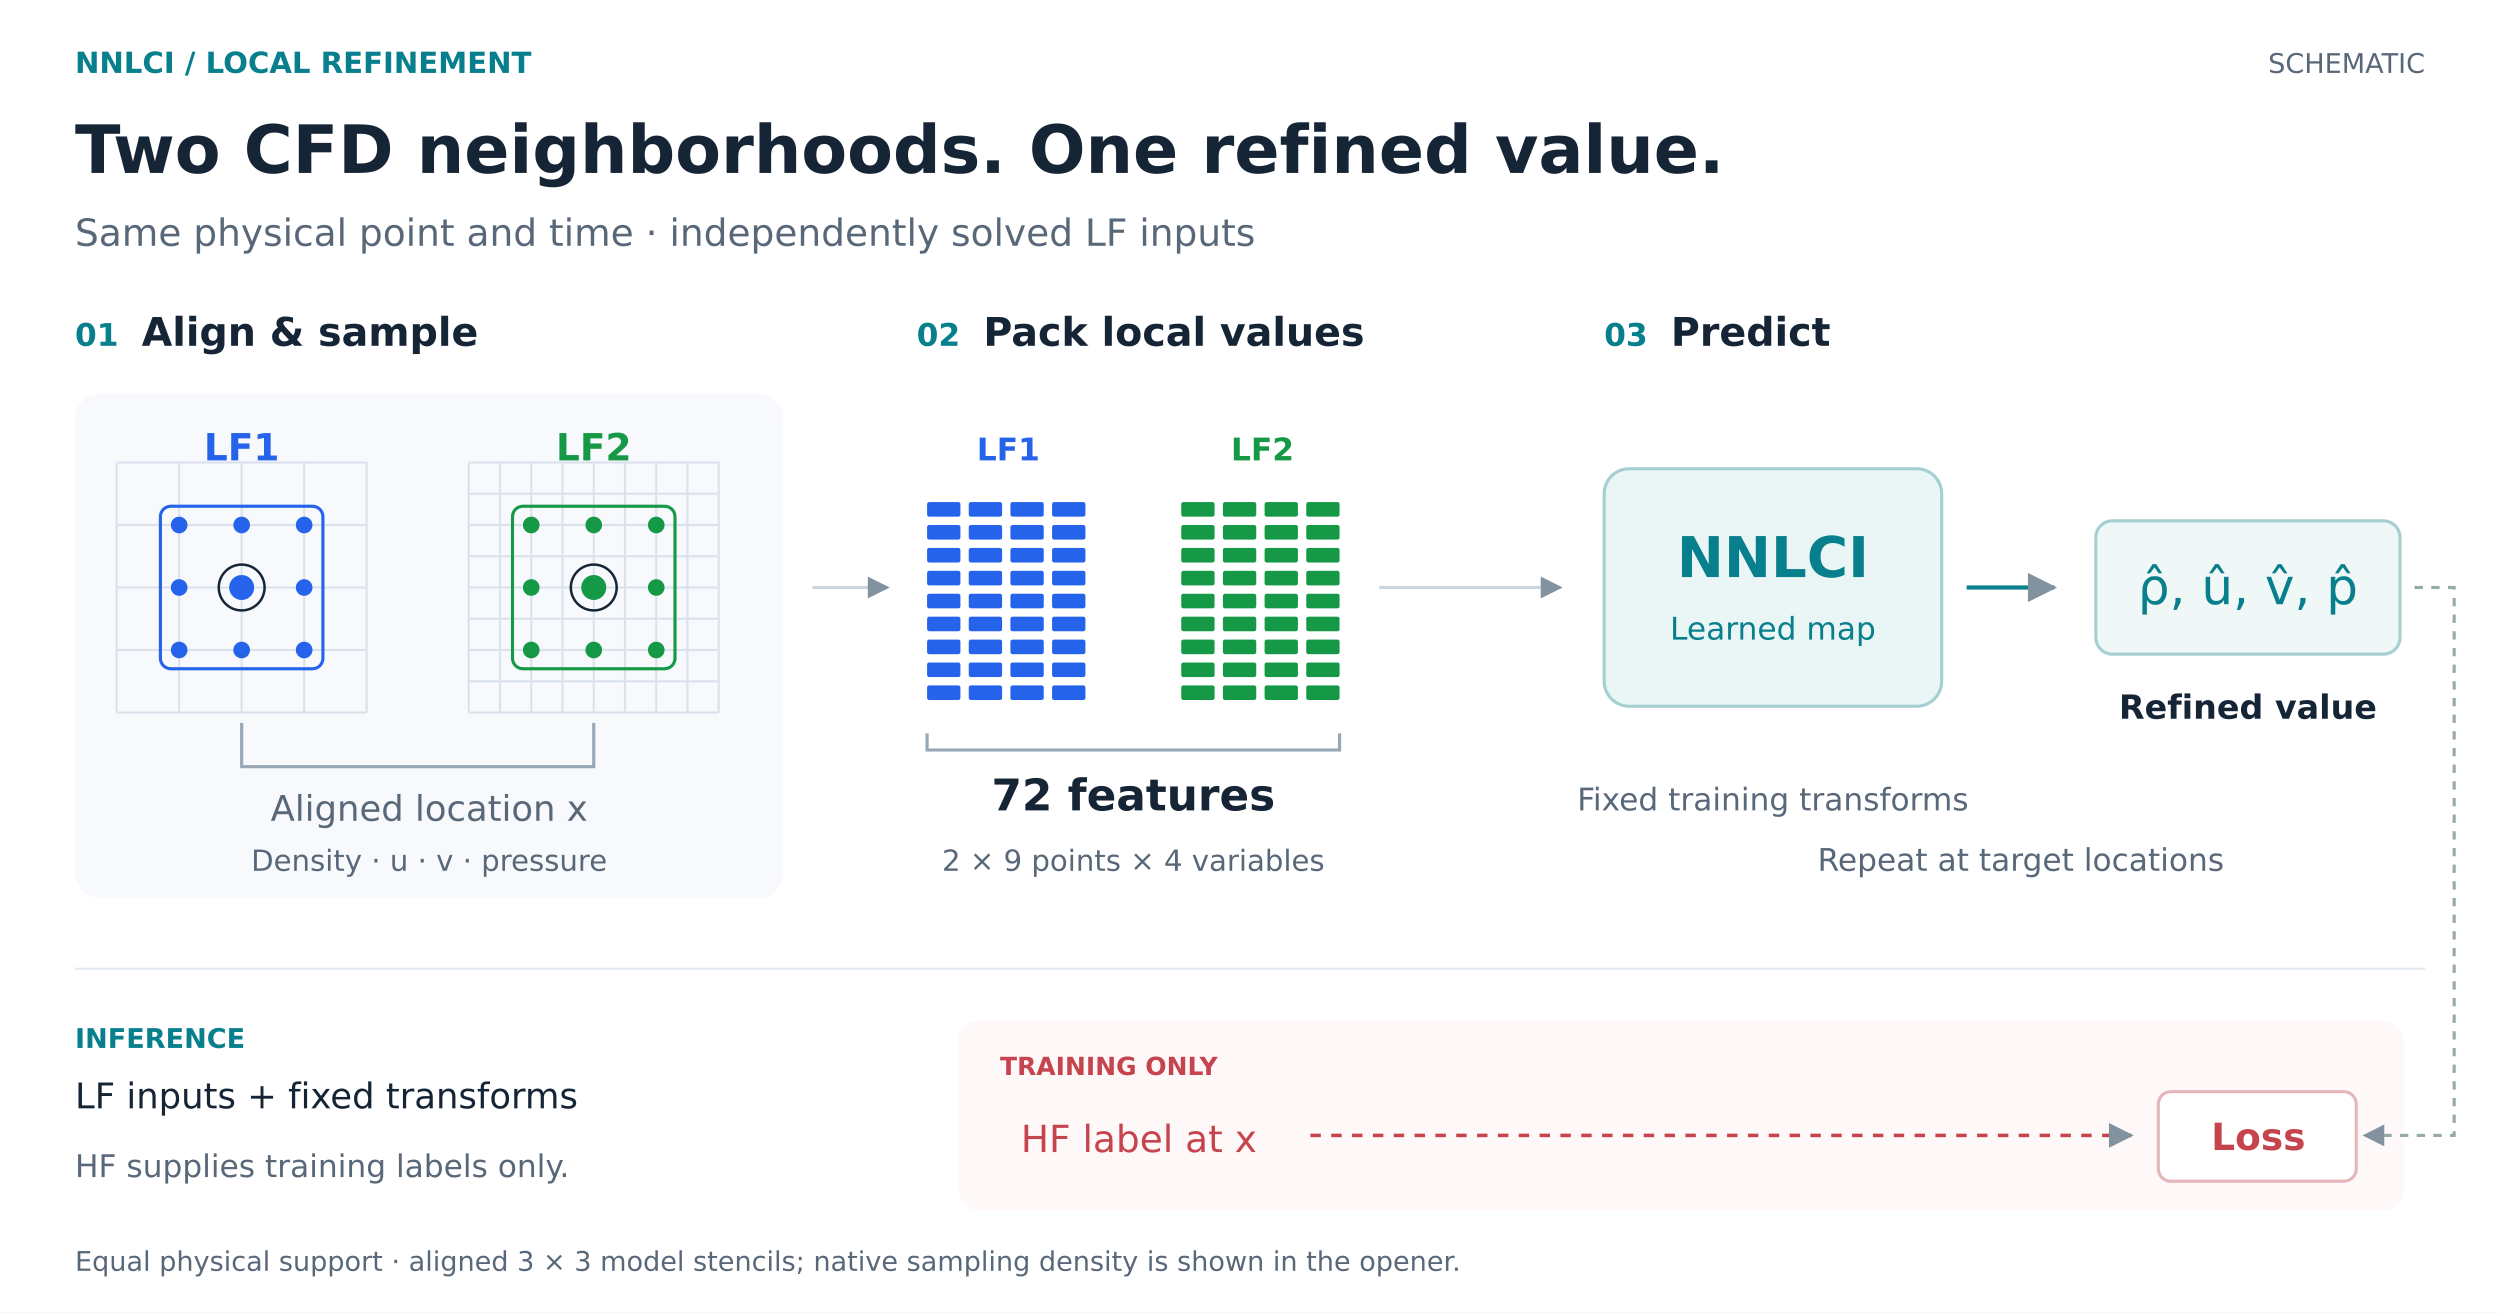
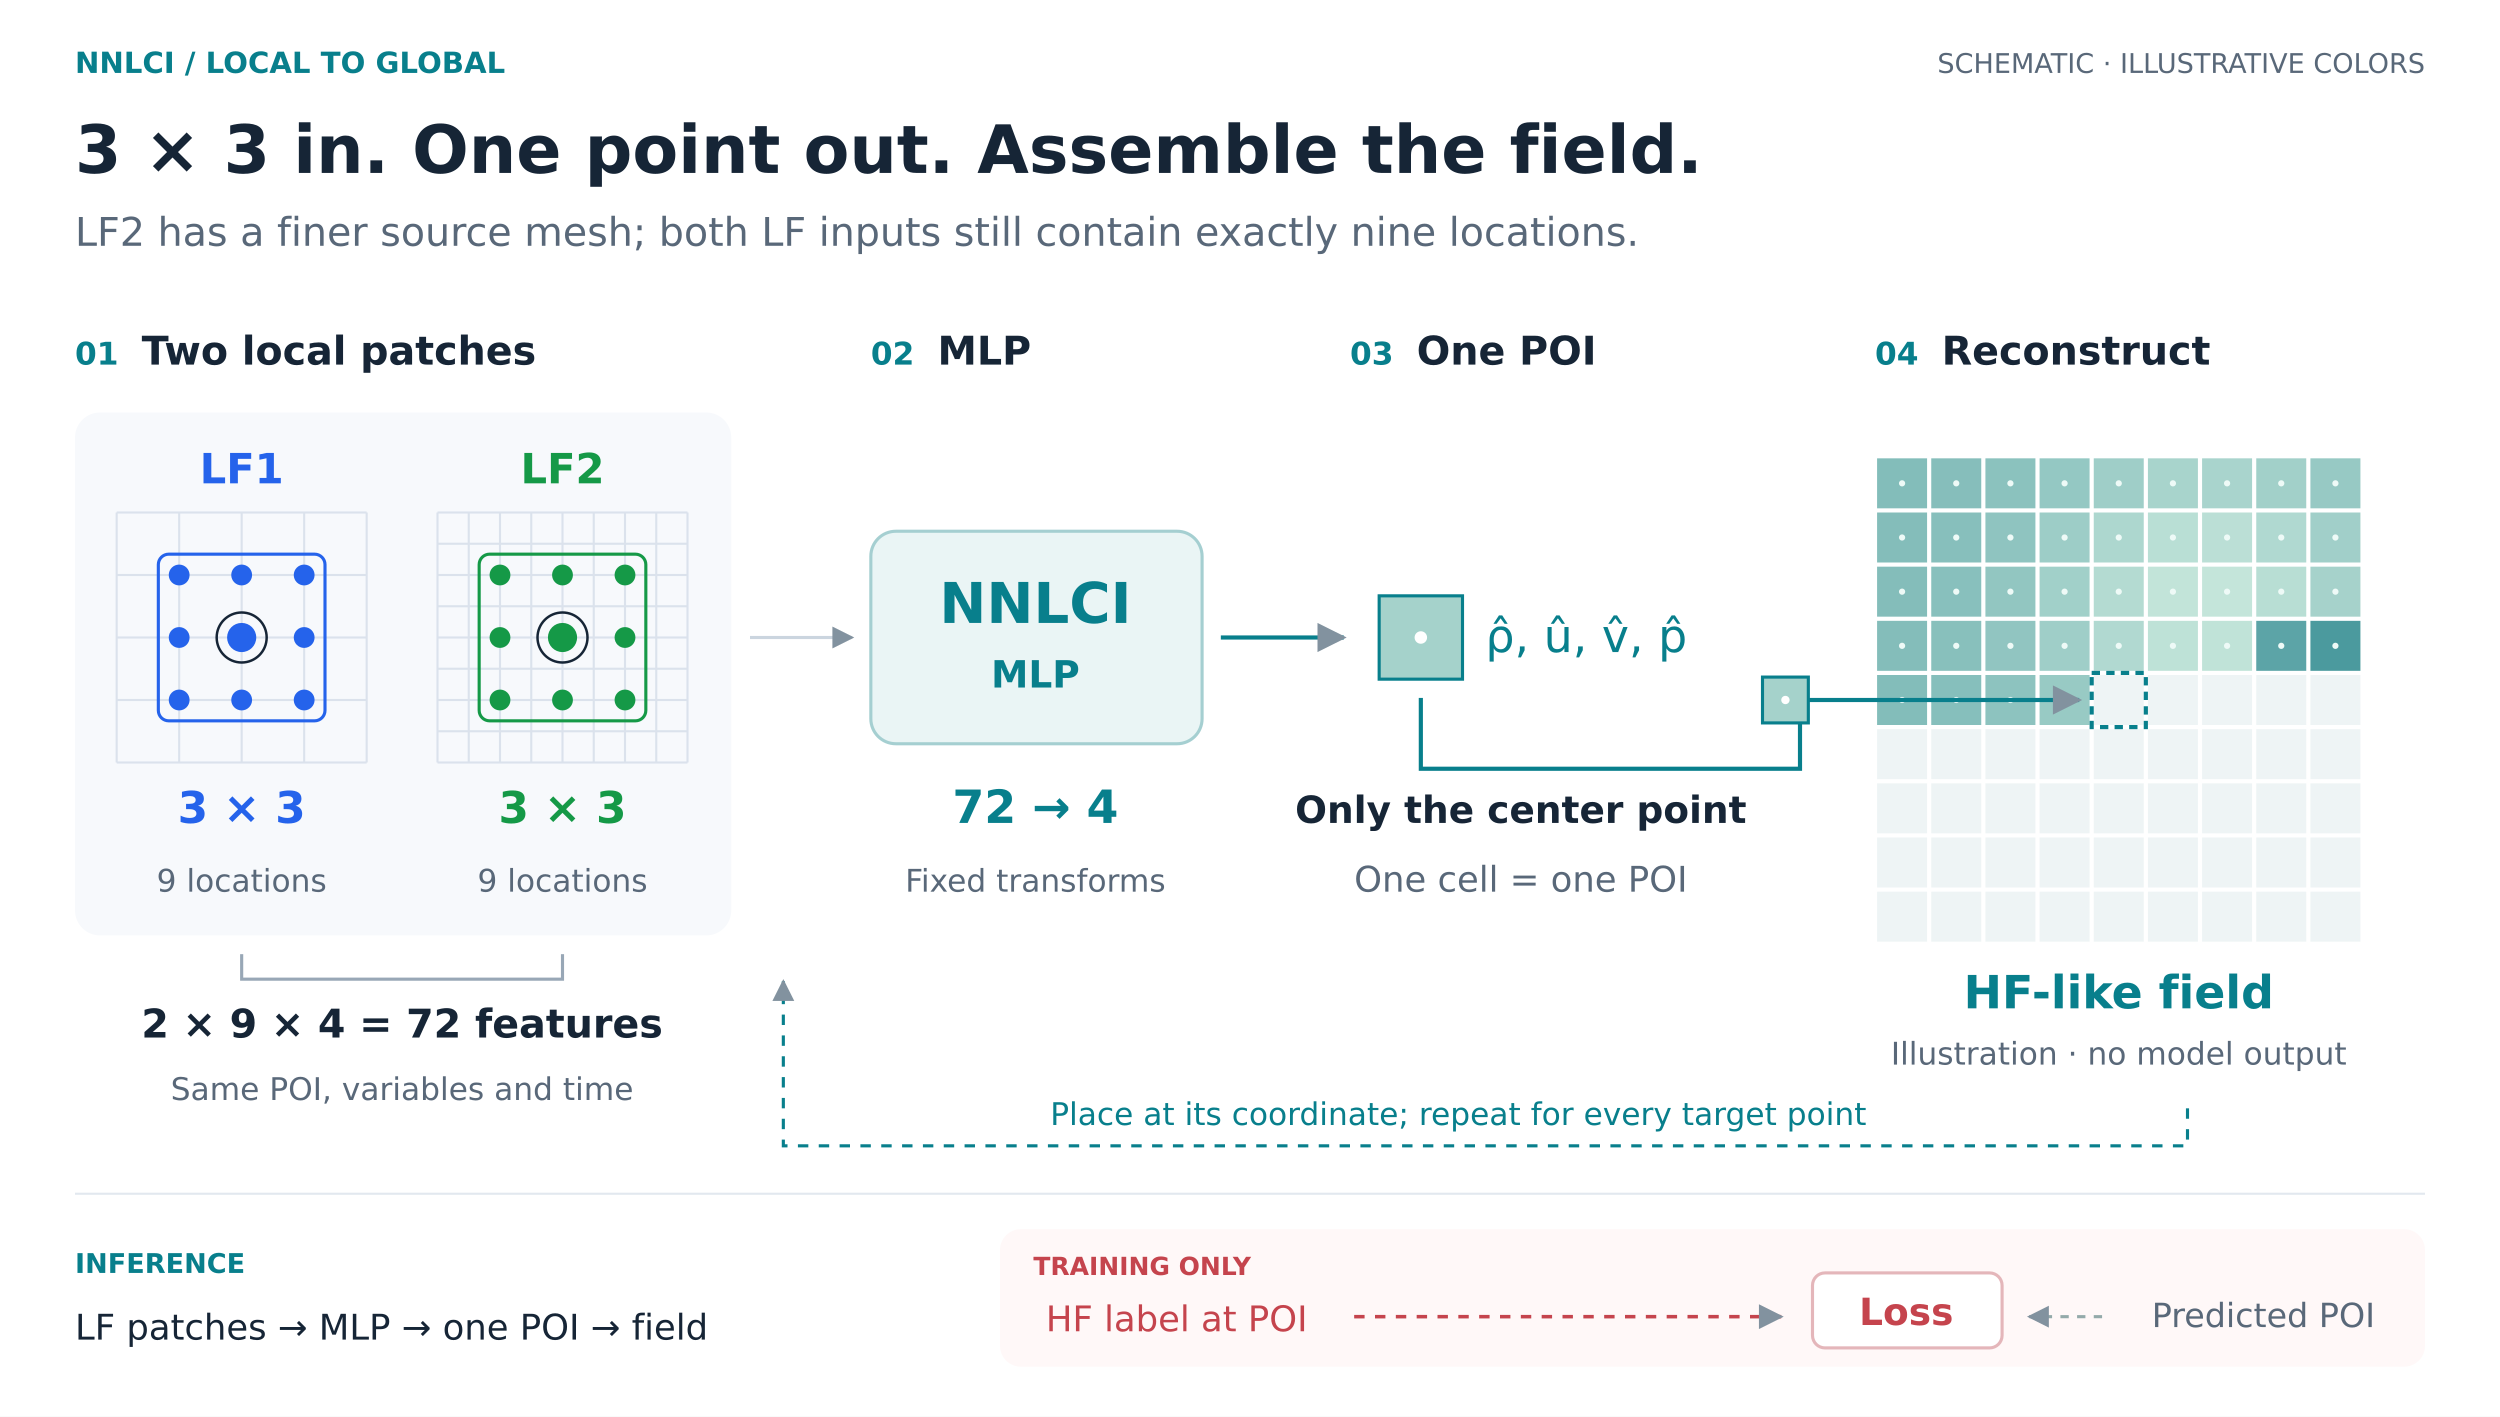
- <svg xmlns="http://www.w3.org/2000/svg" width="1200" height="630" viewBox="0 0 1200 630" role="img" aria-labelledby="title desc">
+ <svg xmlns="http://www.w3.org/2000/svg" width="1200" height="680" viewBox="0 0 1200 680" role="img" aria-labelledby="title desc">
  <defs>
    <marker id="arrow" viewBox="0 0 10 10" refX="9" refY="5" markerWidth="7" markerHeight="7" orient="auto-start-reverse">
      <path d="M0 0 L10 5 L0 10z" fill="#82929f" />
    </marker>
  </defs>
-   <rect width="1200" height="630" fill="white" />
-   <text x="36" y="35" font-family="DejaVu Sans,sans-serif" font-size="14" font-weight="700" fill="#087f8c" text-anchor="start">NNLCI  /  LOCAL REFINEMENT</text>
-   <text x="1164" y="35" font-family="DejaVu Sans,sans-serif" font-size="13" font-weight="500" fill="#596879" text-anchor="end">SCHEMATIC</text>
-   <text x="36" y="83" font-family="DejaVu Sans,sans-serif" font-size="32" font-weight="700" fill="#162536" text-anchor="start">Two CFD neighborhoods. One refined value.</text>
-   <text x="36" y="118" font-family="DejaVu Sans,sans-serif" font-size="18" font-weight="400" fill="#596879" text-anchor="start">Same physical point and time · independently solved LF inputs</text>
-   <text x="36" y="166" font-family="DejaVu Sans,sans-serif" font-size="15" font-weight="700" fill="#087f8c" text-anchor="start">01</text>
-   <text x="68" y="166" font-family="DejaVu Sans,sans-serif" font-size="19" font-weight="700" fill="#162536" text-anchor="start">Align &amp; sample</text>
-   <text x="440" y="166" font-family="DejaVu Sans,sans-serif" font-size="15" font-weight="700" fill="#087f8c" text-anchor="start">02</text>
-   <text x="472" y="166" font-family="DejaVu Sans,sans-serif" font-size="19" font-weight="700" fill="#162536" text-anchor="start">Pack local values</text>
-   <text x="770" y="166" font-family="DejaVu Sans,sans-serif" font-size="15" font-weight="700" fill="#087f8c" text-anchor="start">03</text>
-   <text x="802" y="166" font-family="DejaVu Sans,sans-serif" font-size="19" font-weight="700" fill="#162536" text-anchor="start">Predict</text>
-   <rect x="36" y="189" width="340" height="242" rx="12" fill="#f7f9fc" stroke="none" stroke-width="1.5" stroke-dasharray="" />
-   <text x="116" y="221" font-family="DejaVu Sans,sans-serif" font-size="18" font-weight="700" fill="#2563eb" text-anchor="middle">LF1</text>
-   <path d="M 56 222 H 176" fill="none" stroke="#dbe2ec" stroke-width="1" stroke-dasharray="" />
-   <path d="M 56 222 V 342" fill="none" stroke="#dbe2ec" stroke-width="1" stroke-dasharray="" />
-   <path d="M 56 252 H 176" fill="none" stroke="#dbe2ec" stroke-width="1" stroke-dasharray="" />
-   <path d="M 86 222 V 342" fill="none" stroke="#dbe2ec" stroke-width="1" stroke-dasharray="" />
-   <path d="M 56 282 H 176" fill="none" stroke="#dbe2ec" stroke-width="1" stroke-dasharray="" />
-   <path d="M 116 222 V 342" fill="none" stroke="#dbe2ec" stroke-width="1" stroke-dasharray="" />
-   <path d="M 56 312 H 176" fill="none" stroke="#dbe2ec" stroke-width="1" stroke-dasharray="" />
-   <path d="M 146 222 V 342" fill="none" stroke="#dbe2ec" stroke-width="1" stroke-dasharray="" />
-   <path d="M 56 342 H 176" fill="none" stroke="#dbe2ec" stroke-width="1" stroke-dasharray="" />
-   <path d="M 176 222 V 342" fill="none" stroke="#dbe2ec" stroke-width="1" stroke-dasharray="" />
-   <rect x="77" y="243" width="78" height="78" rx="5" fill="none" stroke="#2563eb" stroke-width="1.5" stroke-dasharray="" />
-   <circle cx="86" cy="252" r="4" fill="#2563eb" />
-   <circle cx="86" cy="282" r="4" fill="#2563eb" />
-   <circle cx="86" cy="312" r="4" fill="#2563eb" />
-   <circle cx="116" cy="252" r="4" fill="#2563eb" />
-   <circle cx="116" cy="282" r="6" fill="#2563eb" />
-   <circle cx="116" cy="312" r="4" fill="#2563eb" />
-   <circle cx="146" cy="252" r="4" fill="#2563eb" />
-   <circle cx="146" cy="282" r="4" fill="#2563eb" />
-   <circle cx="146" cy="312" r="4" fill="#2563eb" />
-   <circle cx="116" cy="282" r="11" fill="none" stroke="#162536" stroke-width="1.2" />
-   <text x="285" y="221" font-family="DejaVu Sans,sans-serif" font-size="18" font-weight="700" fill="#159947" text-anchor="middle">LF2</text>
-   <path d="M 225 222.0 H 345" fill="none" stroke="#dbe2ec" stroke-width="1" stroke-dasharray="" />
-   <path d="M 225.0 222 V 342" fill="none" stroke="#dbe2ec" stroke-width="1" stroke-dasharray="" />
-   <path d="M 225 237.0 H 345" fill="none" stroke="#dbe2ec" stroke-width="1" stroke-dasharray="" />
-   <path d="M 240.0 222 V 342" fill="none" stroke="#dbe2ec" stroke-width="1" stroke-dasharray="" />
-   <path d="M 225 252.0 H 345" fill="none" stroke="#dbe2ec" stroke-width="1" stroke-dasharray="" />
-   <path d="M 255.0 222 V 342" fill="none" stroke="#dbe2ec" stroke-width="1" stroke-dasharray="" />
-   <path d="M 225 267.0 H 345" fill="none" stroke="#dbe2ec" stroke-width="1" stroke-dasharray="" />
-   <path d="M 270.0 222 V 342" fill="none" stroke="#dbe2ec" stroke-width="1" stroke-dasharray="" />
-   <path d="M 225 282.0 H 345" fill="none" stroke="#dbe2ec" stroke-width="1" stroke-dasharray="" />
-   <path d="M 285.0 222 V 342" fill="none" stroke="#dbe2ec" stroke-width="1" stroke-dasharray="" />
-   <path d="M 225 297.0 H 345" fill="none" stroke="#dbe2ec" stroke-width="1" stroke-dasharray="" />
-   <path d="M 300.0 222 V 342" fill="none" stroke="#dbe2ec" stroke-width="1" stroke-dasharray="" />
-   <path d="M 225 312.0 H 345" fill="none" stroke="#dbe2ec" stroke-width="1" stroke-dasharray="" />
-   <path d="M 315.0 222 V 342" fill="none" stroke="#dbe2ec" stroke-width="1" stroke-dasharray="" />
-   <path d="M 225 327.0 H 345" fill="none" stroke="#dbe2ec" stroke-width="1" stroke-dasharray="" />
-   <path d="M 330.0 222 V 342" fill="none" stroke="#dbe2ec" stroke-width="1" stroke-dasharray="" />
-   <path d="M 225 342.0 H 345" fill="none" stroke="#dbe2ec" stroke-width="1" stroke-dasharray="" />
-   <path d="M 345.0 222 V 342" fill="none" stroke="#dbe2ec" stroke-width="1" stroke-dasharray="" />
-   <rect x="246" y="243" width="78" height="78" rx="5" fill="none" stroke="#159947" stroke-width="1.5" stroke-dasharray="" />
-   <circle cx="255" cy="252" r="4" fill="#159947" />
-   <circle cx="255" cy="282" r="4" fill="#159947" />
-   <circle cx="255" cy="312" r="4" fill="#159947" />
-   <circle cx="285" cy="252" r="4" fill="#159947" />
-   <circle cx="285" cy="282" r="6" fill="#159947" />
-   <circle cx="285" cy="312" r="4" fill="#159947" />
-   <circle cx="315" cy="252" r="4" fill="#159947" />
-   <circle cx="315" cy="282" r="4" fill="#159947" />
-   <circle cx="315" cy="312" r="4" fill="#159947" />
-   <circle cx="285" cy="282" r="11" fill="none" stroke="#162536" stroke-width="1.2" />
-   <path d="M 116 347 V 368 H 285 V 347" fill="none" stroke="#98a7b6" stroke-width="1.5" stroke-dasharray="" />
-   <text x="206" y="394" font-family="DejaVu Sans,sans-serif" font-size="17" font-weight="400" fill="#596879" text-anchor="middle">Aligned location x</text>
-   <text x="206" y="418" font-family="DejaVu Sans,sans-serif" font-size="14" font-weight="400" fill="#596879" text-anchor="middle">Density · u · v · pressure</text>
-   <path d="M 390 282 H 426" fill="none" stroke="#cbd5df" stroke-width="1.5" stroke-dasharray="" marker-end="url(#arrow)" />
-   <text x="484" y="221" font-family="DejaVu Sans,sans-serif" font-size="15" font-weight="700" fill="#2563eb" text-anchor="middle">LF1</text>
-   <rect x="445" y="241" width="16" height="7" rx="1" fill="#2563eb" stroke="none" stroke-width="1.5" stroke-dasharray="" />
-   <rect x="465" y="241" width="16" height="7" rx="1" fill="#2563eb" stroke="none" stroke-width="1.5" stroke-dasharray="" />
-   <rect x="485" y="241" width="16" height="7" rx="1" fill="#2563eb" stroke="none" stroke-width="1.5" stroke-dasharray="" />
-   <rect x="505" y="241" width="16" height="7" rx="1" fill="#2563eb" stroke="none" stroke-width="1.5" stroke-dasharray="" />
-   <rect x="445" y="252" width="16" height="7" rx="1" fill="#2563eb" stroke="none" stroke-width="1.5" stroke-dasharray="" />
-   <rect x="465" y="252" width="16" height="7" rx="1" fill="#2563eb" stroke="none" stroke-width="1.5" stroke-dasharray="" />
-   <rect x="485" y="252" width="16" height="7" rx="1" fill="#2563eb" stroke="none" stroke-width="1.5" stroke-dasharray="" />
-   <rect x="505" y="252" width="16" height="7" rx="1" fill="#2563eb" stroke="none" stroke-width="1.5" stroke-dasharray="" />
-   <rect x="445" y="263" width="16" height="7" rx="1" fill="#2563eb" stroke="none" stroke-width="1.5" stroke-dasharray="" />
-   <rect x="465" y="263" width="16" height="7" rx="1" fill="#2563eb" stroke="none" stroke-width="1.5" stroke-dasharray="" />
-   <rect x="485" y="263" width="16" height="7" rx="1" fill="#2563eb" stroke="none" stroke-width="1.5" stroke-dasharray="" />
-   <rect x="505" y="263" width="16" height="7" rx="1" fill="#2563eb" stroke="none" stroke-width="1.5" stroke-dasharray="" />
-   <rect x="445" y="274" width="16" height="7" rx="1" fill="#2563eb" stroke="none" stroke-width="1.5" stroke-dasharray="" />
-   <rect x="465" y="274" width="16" height="7" rx="1" fill="#2563eb" stroke="none" stroke-width="1.5" stroke-dasharray="" />
-   <rect x="485" y="274" width="16" height="7" rx="1" fill="#2563eb" stroke="none" stroke-width="1.5" stroke-dasharray="" />
-   <rect x="505" y="274" width="16" height="7" rx="1" fill="#2563eb" stroke="none" stroke-width="1.5" stroke-dasharray="" />
-   <rect x="445" y="285" width="16" height="7" rx="1" fill="#2563eb" stroke="none" stroke-width="1.5" stroke-dasharray="" />
-   <rect x="465" y="285" width="16" height="7" rx="1" fill="#2563eb" stroke="none" stroke-width="1.5" stroke-dasharray="" />
-   <rect x="485" y="285" width="16" height="7" rx="1" fill="#2563eb" stroke="none" stroke-width="1.5" stroke-dasharray="" />
-   <rect x="505" y="285" width="16" height="7" rx="1" fill="#2563eb" stroke="none" stroke-width="1.5" stroke-dasharray="" />
-   <rect x="445" y="296" width="16" height="7" rx="1" fill="#2563eb" stroke="none" stroke-width="1.5" stroke-dasharray="" />
-   <rect x="465" y="296" width="16" height="7" rx="1" fill="#2563eb" stroke="none" stroke-width="1.5" stroke-dasharray="" />
-   <rect x="485" y="296" width="16" height="7" rx="1" fill="#2563eb" stroke="none" stroke-width="1.5" stroke-dasharray="" />
-   <rect x="505" y="296" width="16" height="7" rx="1" fill="#2563eb" stroke="none" stroke-width="1.5" stroke-dasharray="" />
-   <rect x="445" y="307" width="16" height="7" rx="1" fill="#2563eb" stroke="none" stroke-width="1.5" stroke-dasharray="" />
-   <rect x="465" y="307" width="16" height="7" rx="1" fill="#2563eb" stroke="none" stroke-width="1.5" stroke-dasharray="" />
-   <rect x="485" y="307" width="16" height="7" rx="1" fill="#2563eb" stroke="none" stroke-width="1.5" stroke-dasharray="" />
-   <rect x="505" y="307" width="16" height="7" rx="1" fill="#2563eb" stroke="none" stroke-width="1.5" stroke-dasharray="" />
-   <rect x="445" y="318" width="16" height="7" rx="1" fill="#2563eb" stroke="none" stroke-width="1.5" stroke-dasharray="" />
-   <rect x="465" y="318" width="16" height="7" rx="1" fill="#2563eb" stroke="none" stroke-width="1.5" stroke-dasharray="" />
-   <rect x="485" y="318" width="16" height="7" rx="1" fill="#2563eb" stroke="none" stroke-width="1.5" stroke-dasharray="" />
-   <rect x="505" y="318" width="16" height="7" rx="1" fill="#2563eb" stroke="none" stroke-width="1.5" stroke-dasharray="" />
-   <rect x="445" y="329" width="16" height="7" rx="1" fill="#2563eb" stroke="none" stroke-width="1.5" stroke-dasharray="" />
-   <rect x="465" y="329" width="16" height="7" rx="1" fill="#2563eb" stroke="none" stroke-width="1.5" stroke-dasharray="" />
-   <rect x="485" y="329" width="16" height="7" rx="1" fill="#2563eb" stroke="none" stroke-width="1.5" stroke-dasharray="" />
-   <rect x="505" y="329" width="16" height="7" rx="1" fill="#2563eb" stroke="none" stroke-width="1.5" stroke-dasharray="" />
-   <text x="606" y="221" font-family="DejaVu Sans,sans-serif" font-size="15" font-weight="700" fill="#159947" text-anchor="middle">LF2</text>
-   <rect x="567" y="241" width="16" height="7" rx="1" fill="#159947" stroke="none" stroke-width="1.5" stroke-dasharray="" />
-   <rect x="587" y="241" width="16" height="7" rx="1" fill="#159947" stroke="none" stroke-width="1.5" stroke-dasharray="" />
-   <rect x="607" y="241" width="16" height="7" rx="1" fill="#159947" stroke="none" stroke-width="1.5" stroke-dasharray="" />
-   <rect x="627" y="241" width="16" height="7" rx="1" fill="#159947" stroke="none" stroke-width="1.5" stroke-dasharray="" />
-   <rect x="567" y="252" width="16" height="7" rx="1" fill="#159947" stroke="none" stroke-width="1.5" stroke-dasharray="" />
-   <rect x="587" y="252" width="16" height="7" rx="1" fill="#159947" stroke="none" stroke-width="1.5" stroke-dasharray="" />
-   <rect x="607" y="252" width="16" height="7" rx="1" fill="#159947" stroke="none" stroke-width="1.5" stroke-dasharray="" />
-   <rect x="627" y="252" width="16" height="7" rx="1" fill="#159947" stroke="none" stroke-width="1.5" stroke-dasharray="" />
-   <rect x="567" y="263" width="16" height="7" rx="1" fill="#159947" stroke="none" stroke-width="1.5" stroke-dasharray="" />
-   <rect x="587" y="263" width="16" height="7" rx="1" fill="#159947" stroke="none" stroke-width="1.5" stroke-dasharray="" />
-   <rect x="607" y="263" width="16" height="7" rx="1" fill="#159947" stroke="none" stroke-width="1.5" stroke-dasharray="" />
-   <rect x="627" y="263" width="16" height="7" rx="1" fill="#159947" stroke="none" stroke-width="1.5" stroke-dasharray="" />
-   <rect x="567" y="274" width="16" height="7" rx="1" fill="#159947" stroke="none" stroke-width="1.5" stroke-dasharray="" />
-   <rect x="587" y="274" width="16" height="7" rx="1" fill="#159947" stroke="none" stroke-width="1.5" stroke-dasharray="" />
-   <rect x="607" y="274" width="16" height="7" rx="1" fill="#159947" stroke="none" stroke-width="1.5" stroke-dasharray="" />
-   <rect x="627" y="274" width="16" height="7" rx="1" fill="#159947" stroke="none" stroke-width="1.5" stroke-dasharray="" />
-   <rect x="567" y="285" width="16" height="7" rx="1" fill="#159947" stroke="none" stroke-width="1.5" stroke-dasharray="" />
-   <rect x="587" y="285" width="16" height="7" rx="1" fill="#159947" stroke="none" stroke-width="1.5" stroke-dasharray="" />
-   <rect x="607" y="285" width="16" height="7" rx="1" fill="#159947" stroke="none" stroke-width="1.5" stroke-dasharray="" />
-   <rect x="627" y="285" width="16" height="7" rx="1" fill="#159947" stroke="none" stroke-width="1.5" stroke-dasharray="" />
-   <rect x="567" y="296" width="16" height="7" rx="1" fill="#159947" stroke="none" stroke-width="1.5" stroke-dasharray="" />
-   <rect x="587" y="296" width="16" height="7" rx="1" fill="#159947" stroke="none" stroke-width="1.5" stroke-dasharray="" />
-   <rect x="607" y="296" width="16" height="7" rx="1" fill="#159947" stroke="none" stroke-width="1.5" stroke-dasharray="" />
-   <rect x="627" y="296" width="16" height="7" rx="1" fill="#159947" stroke="none" stroke-width="1.5" stroke-dasharray="" />
-   <rect x="567" y="307" width="16" height="7" rx="1" fill="#159947" stroke="none" stroke-width="1.5" stroke-dasharray="" />
-   <rect x="587" y="307" width="16" height="7" rx="1" fill="#159947" stroke="none" stroke-width="1.5" stroke-dasharray="" />
-   <rect x="607" y="307" width="16" height="7" rx="1" fill="#159947" stroke="none" stroke-width="1.5" stroke-dasharray="" />
-   <rect x="627" y="307" width="16" height="7" rx="1" fill="#159947" stroke="none" stroke-width="1.5" stroke-dasharray="" />
-   <rect x="567" y="318" width="16" height="7" rx="1" fill="#159947" stroke="none" stroke-width="1.5" stroke-dasharray="" />
-   <rect x="587" y="318" width="16" height="7" rx="1" fill="#159947" stroke="none" stroke-width="1.5" stroke-dasharray="" />
-   <rect x="607" y="318" width="16" height="7" rx="1" fill="#159947" stroke="none" stroke-width="1.5" stroke-dasharray="" />
-   <rect x="627" y="318" width="16" height="7" rx="1" fill="#159947" stroke="none" stroke-width="1.5" stroke-dasharray="" />
-   <rect x="567" y="329" width="16" height="7" rx="1" fill="#159947" stroke="none" stroke-width="1.5" stroke-dasharray="" />
-   <rect x="587" y="329" width="16" height="7" rx="1" fill="#159947" stroke="none" stroke-width="1.5" stroke-dasharray="" />
-   <rect x="607" y="329" width="16" height="7" rx="1" fill="#159947" stroke="none" stroke-width="1.5" stroke-dasharray="" />
-   <rect x="627" y="329" width="16" height="7" rx="1" fill="#159947" stroke="none" stroke-width="1.5" stroke-dasharray="" />
-   <path d="M 445 352 V 360 H 643 V 352" fill="none" stroke="#98a7b6" stroke-width="1.5" stroke-dasharray="" />
-   <text x="544" y="389" font-family="DejaVu Sans,sans-serif" font-size="21" font-weight="700" fill="#162536" text-anchor="middle">72 features</text>
-   <text x="544" y="418" font-family="DejaVu Sans,sans-serif" font-size="14" font-weight="400" fill="#596879" text-anchor="middle">2 × 9 points × 4 variables</text>
-   <path d="M 662 282 H 749" fill="none" stroke="#cbd5df" stroke-width="1.5" stroke-dasharray="" marker-end="url(#arrow)" />
-   <rect x="770" y="225" width="162" height="114" rx="12" fill="#eaf5f5" stroke="#a5cfd1" stroke-width="1.5" stroke-dasharray="" />
-   <text x="851" y="277" font-family="DejaVu Sans,sans-serif" font-size="27" font-weight="700" fill="#087f8c" text-anchor="middle">NNLCI</text>
-   <text x="851" y="307" font-family="DejaVu Sans,sans-serif" font-size="15" font-weight="400" fill="#087f8c" text-anchor="middle">Learned map</text>
-   <path d="M 944 282 H 986" fill="none" stroke="#087f8c" stroke-width="2" stroke-dasharray="" marker-end="url(#arrow)" />
-   <rect x="1006" y="250" width="146" height="64" rx="8" fill="#f0f7f7" stroke="#a5cfd1" stroke-width="1.5" stroke-dasharray="" />
-   <text x="1079" y="290" font-family="DejaVu Sans,sans-serif" font-size="24" font-weight="500" fill="#087f8c" text-anchor="middle">ρ̂, û, v̂, p̂</text>
-   <text x="1079" y="345" font-family="DejaVu Sans,sans-serif" font-size="16" font-weight="700" fill="#162536" text-anchor="middle">Refined value</text>
-   <text x="851" y="389" font-family="DejaVu Sans,sans-serif" font-size="15" font-weight="400" fill="#596879" text-anchor="middle">Fixed training transforms</text>
-   <text x="970" y="418" font-family="DejaVu Sans,sans-serif" font-size="15" font-weight="400" fill="#596879" text-anchor="middle">Repeat at target locations</text>
-   <path d="M 36 465 H 1164" fill="none" stroke="#e2e8ef" stroke-width="1" stroke-dasharray="" />
-   <text x="36" y="503" font-family="DejaVu Sans,sans-serif" font-size="13" font-weight="700" fill="#087f8c" text-anchor="start">INFERENCE</text>
-   <text x="36" y="532" font-family="DejaVu Sans,sans-serif" font-size="17" font-weight="400" fill="#162536" text-anchor="start">LF inputs + fixed transforms</text>
-   <text x="36" y="565" font-family="DejaVu Sans,sans-serif" font-size="15" font-weight="400" fill="#596879" text-anchor="start">HF supplies training labels only.</text>
-   <rect x="460" y="490" width="694" height="91" rx="10" fill="#fff8f8" stroke="none" stroke-width="1.5" stroke-dasharray="" />
-   <text x="480" y="516" font-family="DejaVu Sans,sans-serif" font-size="12" font-weight="700" fill="#c5444d" text-anchor="start">TRAINING ONLY</text>
-   <text x="490" y="553" font-family="DejaVu Sans,sans-serif" font-size="18" font-weight="500" fill="#c5444d" text-anchor="start">HF label at x</text>
-   <path d="M 629 545 H 1023" fill="none" stroke="#c5444d" stroke-width="1.7" stroke-dasharray="5 5" marker-end="url(#arrow)" />
-   <rect x="1036" y="524" width="95" height="43" rx="6" fill="white" stroke="#e4b6ba" stroke-width="1.5" stroke-dasharray="" />
-   <text x="1084" y="552" font-family="DejaVu Sans,sans-serif" font-size="18" font-weight="700" fill="#c5444d" text-anchor="middle">Loss</text>
-   <path d="M 1159 282 H 1178 V 545 H 1135" fill="none" stroke="#94aaaa" stroke-width="1.5" stroke-dasharray="4 4" marker-end="url(#arrow)" />
-   <text x="36" y="610" font-family="DejaVu Sans,sans-serif" font-size="13" font-weight="400" fill="#596879" text-anchor="start">Equal physical support · aligned 3 × 3 model stencils; native sampling density is shown in the opener.</text>
+   <rect width="1200" height="680" fill="white" />
+   <text x="36" y="35" font-family="DejaVu Sans,sans-serif" font-size="14" font-weight="700" fill="#087f8c" text-anchor="start">NNLCI  /  LOCAL TO GLOBAL</text>
+   <text x="1164" y="35" font-family="DejaVu Sans,sans-serif" font-size="13" font-weight="500" fill="#596879" text-anchor="end">SCHEMATIC · ILLUSTRATIVE COLORS</text>
+   <text x="36" y="83" font-family="DejaVu Sans,sans-serif" font-size="32" font-weight="700" fill="#162536" text-anchor="start">3 × 3 in. One point out. Assemble the field.</text>
+   <text x="36" y="118" font-family="DejaVu Sans,sans-serif" font-size="19" font-weight="400" fill="#596879" text-anchor="start">LF2 has a finer source mesh; both LF inputs still contain exactly nine locations.</text>
+   <text x="36" y="175" font-family="DejaVu Sans,sans-serif" font-size="15" font-weight="700" fill="#087f8c" text-anchor="start">01</text>
+   <text x="68" y="175" font-family="DejaVu Sans,sans-serif" font-size="19" font-weight="700" fill="#162536" text-anchor="start">Two local patches</text>
+   <text x="418" y="175" font-family="DejaVu Sans,sans-serif" font-size="15" font-weight="700" fill="#087f8c" text-anchor="start">02</text>
+   <text x="450" y="175" font-family="DejaVu Sans,sans-serif" font-size="19" font-weight="700" fill="#162536" text-anchor="start">MLP</text>
+   <text x="648" y="175" font-family="DejaVu Sans,sans-serif" font-size="15" font-weight="700" fill="#087f8c" text-anchor="start">03</text>
+   <text x="680" y="175" font-family="DejaVu Sans,sans-serif" font-size="19" font-weight="700" fill="#162536" text-anchor="start">One POI</text>
+   <text x="900" y="175" font-family="DejaVu Sans,sans-serif" font-size="15" font-weight="700" fill="#087f8c" text-anchor="start">04</text>
+   <text x="932" y="175" font-family="DejaVu Sans,sans-serif" font-size="19" font-weight="700" fill="#162536" text-anchor="start">Reconstruct</text>
+   <rect x="36" y="198" width="315" height="251" rx="12" fill="#f7f9fc" stroke="none" stroke-width="1.5" stroke-dasharray="" />
+   <text x="116" y="232" font-family="DejaVu Sans,sans-serif" font-size="20" font-weight="700" fill="#2563eb" text-anchor="middle">LF1</text>
+   <path d="M 56 246 H 176" fill="none" stroke="#dbe2ec" stroke-width="1" stroke-dasharray="" />
+   <path d="M 56 246 V 366" fill="none" stroke="#dbe2ec" stroke-width="1" stroke-dasharray="" />
+   <path d="M 56 276 H 176" fill="none" stroke="#dbe2ec" stroke-width="1" stroke-dasharray="" />
+   <path d="M 86 246 V 366" fill="none" stroke="#dbe2ec" stroke-width="1" stroke-dasharray="" />
+   <path d="M 56 306 H 176" fill="none" stroke="#dbe2ec" stroke-width="1" stroke-dasharray="" />
+   <path d="M 116 246 V 366" fill="none" stroke="#dbe2ec" stroke-width="1" stroke-dasharray="" />
+   <path d="M 56 336 H 176" fill="none" stroke="#dbe2ec" stroke-width="1" stroke-dasharray="" />
+   <path d="M 146 246 V 366" fill="none" stroke="#dbe2ec" stroke-width="1" stroke-dasharray="" />
+   <path d="M 56 366 H 176" fill="none" stroke="#dbe2ec" stroke-width="1" stroke-dasharray="" />
+   <path d="M 176 246 V 366" fill="none" stroke="#dbe2ec" stroke-width="1" stroke-dasharray="" />
+   <rect x="76" y="266" width="80" height="80" rx="5" fill="none" stroke="#2563eb" stroke-width="1.5" stroke-dasharray="" />
+   <g id="lf1-stencil" aria-label="9 input locations">
+     <circle cx="86" cy="276" r="5" fill="#2563eb" />
+     <circle cx="86" cy="306" r="5" fill="#2563eb" />
+     <circle cx="86" cy="336" r="5" fill="#2563eb" />
+     <circle cx="116" cy="276" r="5" fill="#2563eb" />
+     <circle cx="116" cy="306" r="7" fill="#2563eb" />
+     <circle cx="116" cy="336" r="5" fill="#2563eb" />
+     <circle cx="146" cy="276" r="5" fill="#2563eb" />
+     <circle cx="146" cy="306" r="5" fill="#2563eb" />
+     <circle cx="146" cy="336" r="5" fill="#2563eb" />
+   </g>
+   <circle cx="116" cy="306" r="12" fill="none" stroke="#162536" stroke-width="1.2" />
+   <text x="116" y="395" font-family="DejaVu Sans,sans-serif" font-size="21" font-weight="700" fill="#2563eb" text-anchor="middle">3 × 3</text>
+   <text x="116" y="428" font-family="DejaVu Sans,sans-serif" font-size="15" font-weight="400" fill="#596879" text-anchor="middle">9 locations</text>
+   <text x="270" y="232" font-family="DejaVu Sans,sans-serif" font-size="20" font-weight="700" fill="#159947" text-anchor="middle">LF2</text>
+   <path d="M 210 246 H 330" fill="none" stroke="#dbe2ec" stroke-width="1" stroke-dasharray="" />
+   <path d="M 210 246 V 366" fill="none" stroke="#dbe2ec" stroke-width="1" stroke-dasharray="" />
+   <path d="M 210 261 H 330" fill="none" stroke="#dbe2ec" stroke-width="1" stroke-dasharray="" />
+   <path d="M 225 246 V 366" fill="none" stroke="#dbe2ec" stroke-width="1" stroke-dasharray="" />
+   <path d="M 210 276 H 330" fill="none" stroke="#dbe2ec" stroke-width="1" stroke-dasharray="" />
+   <path d="M 240 246 V 366" fill="none" stroke="#dbe2ec" stroke-width="1" stroke-dasharray="" />
+   <path d="M 210 291 H 330" fill="none" stroke="#dbe2ec" stroke-width="1" stroke-dasharray="" />
+   <path d="M 255 246 V 366" fill="none" stroke="#dbe2ec" stroke-width="1" stroke-dasharray="" />
+   <path d="M 210 306 H 330" fill="none" stroke="#dbe2ec" stroke-width="1" stroke-dasharray="" />
+   <path d="M 270 246 V 366" fill="none" stroke="#dbe2ec" stroke-width="1" stroke-dasharray="" />
+   <path d="M 210 321 H 330" fill="none" stroke="#dbe2ec" stroke-width="1" stroke-dasharray="" />
+   <path d="M 285 246 V 366" fill="none" stroke="#dbe2ec" stroke-width="1" stroke-dasharray="" />
+   <path d="M 210 336 H 330" fill="none" stroke="#dbe2ec" stroke-width="1" stroke-dasharray="" />
+   <path d="M 300 246 V 366" fill="none" stroke="#dbe2ec" stroke-width="1" stroke-dasharray="" />
+   <path d="M 210 351 H 330" fill="none" stroke="#dbe2ec" stroke-width="1" stroke-dasharray="" />
+   <path d="M 315 246 V 366" fill="none" stroke="#dbe2ec" stroke-width="1" stroke-dasharray="" />
+   <path d="M 210 366 H 330" fill="none" stroke="#dbe2ec" stroke-width="1" stroke-dasharray="" />
+   <path d="M 330 246 V 366" fill="none" stroke="#dbe2ec" stroke-width="1" stroke-dasharray="" />
+   <rect x="230" y="266" width="80" height="80" rx="5" fill="none" stroke="#159947" stroke-width="1.5" stroke-dasharray="" />
+   <g id="lf2-stencil" aria-label="9 input locations">
+     <circle cx="240" cy="276" r="5" fill="#159947" />
+     <circle cx="240" cy="306" r="5" fill="#159947" />
+     <circle cx="240" cy="336" r="5" fill="#159947" />
+     <circle cx="270" cy="276" r="5" fill="#159947" />
+     <circle cx="270" cy="306" r="7" fill="#159947" />
+     <circle cx="270" cy="336" r="5" fill="#159947" />
+     <circle cx="300" cy="276" r="5" fill="#159947" />
+     <circle cx="300" cy="306" r="5" fill="#159947" />
+     <circle cx="300" cy="336" r="5" fill="#159947" />
+   </g>
+   <circle cx="270" cy="306" r="12" fill="none" stroke="#162536" stroke-width="1.2" />
+   <text x="270" y="395" font-family="DejaVu Sans,sans-serif" font-size="21" font-weight="700" fill="#159947" text-anchor="middle">3 × 3</text>
+   <text x="270" y="428" font-family="DejaVu Sans,sans-serif" font-size="15" font-weight="400" fill="#596879" text-anchor="middle">9 locations</text>
+   <path d="M 116 458 V 470 H 270 V 458" fill="none" stroke="#98a7b6" stroke-width="1.5" stroke-dasharray="" />
+   <text x="193" y="498" font-family="DejaVu Sans,sans-serif" font-size="19" font-weight="700" fill="#162536" text-anchor="middle">2 × 9 × 4 = 72 features</text>
+   <text x="193" y="528" font-family="DejaVu Sans,sans-serif" font-size="15" font-weight="400" fill="#596879" text-anchor="middle">Same POI, variables and time</text>
+   <path d="M 360 306 H 409" fill="none" stroke="#cbd5df" stroke-width="1.5" stroke-dasharray="" marker-end="url(#arrow)" />
+   <rect x="418" y="255" width="159" height="102" rx="12" fill="#eaf5f5" stroke="#a5cfd1" stroke-width="1.5" stroke-dasharray="" />
+   <text x="497" y="299" font-family="DejaVu Sans,sans-serif" font-size="27" font-weight="700" fill="#087f8c" text-anchor="middle">NNLCI</text>
+   <text x="497" y="330" font-family="DejaVu Sans,sans-serif" font-size="18" font-weight="700" fill="#087f8c" text-anchor="middle">MLP</text>
+   <text x="497" y="395" font-family="DejaVu Sans,sans-serif" font-size="22" font-weight="700" fill="#087f8c" text-anchor="middle">72 → 4</text>
+   <text x="497" y="428" font-family="DejaVu Sans,sans-serif" font-size="15" font-weight="400" fill="#596879" text-anchor="middle">Fixed transforms</text>
+   <path d="M 586 306 H 645" fill="none" stroke="#087f8c" stroke-width="2" stroke-dasharray="" marker-end="url(#arrow)" />
+   <rect x="662" y="286" width="40" height="40" rx="0" fill="#a5d2cb" stroke="#087f8c" stroke-width="1.5" stroke-dasharray="" />
+   <circle cx="682" cy="306" r="3" fill="white" />
+   <text x="713" y="313" font-family="DejaVu Sans,sans-serif" font-size="22" font-weight="500" fill="#087f8c" text-anchor="start">ρ̂, û, v̂, p̂</text>
+   <text x="730" y="395" font-family="DejaVu Sans,sans-serif" font-size="18" font-weight="700" fill="#162536" text-anchor="middle">Only the center point</text>
+   <text x="730" y="428" font-family="DejaVu Sans,sans-serif" font-size="17" font-weight="400" fill="#596879" text-anchor="middle">One cell = one POI</text>
+   <rect x="901" y="220" width="24" height="24" rx="0" fill="#83bdba" stroke="none" stroke-width="1.5" stroke-dasharray="" />
+   <circle cx="913.0" cy="232.0" r="1.5" fill="#eefaf7" />
+   <rect x="927" y="220" width="24" height="24" rx="0" fill="#86bebb" stroke="none" stroke-width="1.5" stroke-dasharray="" />
+   <circle cx="939.0" cy="232.0" r="1.5" fill="#eefaf7" />
+   <rect x="953" y="220" width="24" height="24" rx="0" fill="#8bc2be" stroke="none" stroke-width="1.5" stroke-dasharray="" />
+   <circle cx="965.0" cy="232.0" r="1.5" fill="#eefaf7" />
+   <rect x="979" y="220" width="24" height="24" rx="0" fill="#94c8c3" stroke="none" stroke-width="1.5" stroke-dasharray="" />
+   <circle cx="991.0" cy="232.0" r="1.5" fill="#eefaf7" />
+   <rect x="1005" y="220" width="24" height="24" rx="0" fill="#9fcec8" stroke="none" stroke-width="1.5" stroke-dasharray="" />
+   <circle cx="1017.0" cy="232.0" r="1.5" fill="#eefaf7" />
+   <rect x="1031" y="220" width="24" height="24" rx="0" fill="#a8d4cc" stroke="none" stroke-width="1.5" stroke-dasharray="" />
+   <circle cx="1043.0" cy="232.0" r="1.5" fill="#eefaf7" />
+   <rect x="1057" y="220" width="24" height="24" rx="0" fill="#a9d4cd" stroke="none" stroke-width="1.5" stroke-dasharray="" />
+   <circle cx="1069.0" cy="232.0" r="1.5" fill="#eefaf7" />
+   <rect x="1083" y="220" width="24" height="24" rx="0" fill="#a2d0c9" stroke="none" stroke-width="1.5" stroke-dasharray="" />
+   <circle cx="1095.0" cy="232.0" r="1.5" fill="#eefaf7" />
+   <rect x="1109" y="220" width="24" height="24" rx="0" fill="#97c9c4" stroke="none" stroke-width="1.5" stroke-dasharray="" />
+   <circle cx="1121.0" cy="232.0" r="1.5" fill="#eefaf7" />
+   <rect x="901" y="246" width="24" height="24" rx="0" fill="#84bdba" stroke="none" stroke-width="1.5" stroke-dasharray="" />
+   <circle cx="913.0" cy="258.0" r="1.5" fill="#eefaf7" />
+   <rect x="927" y="246" width="24" height="24" rx="0" fill="#87bfbc" stroke="none" stroke-width="1.5" stroke-dasharray="" />
+   <circle cx="939.0" cy="258.0" r="1.5" fill="#eefaf7" />
+   <rect x="953" y="246" width="24" height="24" rx="0" fill="#8fc4c0" stroke="none" stroke-width="1.5" stroke-dasharray="" />
+   <circle cx="965.0" cy="258.0" r="1.5" fill="#eefaf7" />
+   <rect x="979" y="246" width="24" height="24" rx="0" fill="#9dcdc7" stroke="none" stroke-width="1.5" stroke-dasharray="" />
+   <circle cx="991.0" cy="258.0" r="1.5" fill="#eefaf7" />
+   <rect x="1005" y="246" width="24" height="24" rx="0" fill="#add7cf" stroke="none" stroke-width="1.5" stroke-dasharray="" />
+   <circle cx="1017.0" cy="258.0" r="1.5" fill="#eefaf7" />
+   <rect x="1031" y="246" width="24" height="24" rx="0" fill="#b9dfd5" stroke="none" stroke-width="1.5" stroke-dasharray="" />
+   <circle cx="1043.0" cy="258.0" r="1.5" fill="#eefaf7" />
+   <rect x="1057" y="246" width="24" height="24" rx="0" fill="#bbdfd6" stroke="none" stroke-width="1.5" stroke-dasharray="" />
+   <circle cx="1069.0" cy="258.0" r="1.5" fill="#eefaf7" />
+   <rect x="1083" y="246" width="24" height="24" rx="0" fill="#b0d9d1" stroke="none" stroke-width="1.5" stroke-dasharray="" />
+   <circle cx="1095.0" cy="258.0" r="1.5" fill="#eefaf7" />
+   <rect x="1109" y="246" width="24" height="24" rx="0" fill="#a1cfc9" stroke="none" stroke-width="1.5" stroke-dasharray="" />
+   <circle cx="1121.0" cy="258.0" r="1.5" fill="#eefaf7" />
+   <rect x="901" y="272" width="24" height="24" rx="0" fill="#84bdba" stroke="none" stroke-width="1.5" stroke-dasharray="" />
+   <circle cx="913.0" cy="284.0" r="1.5" fill="#eefaf7" />
+   <rect x="927" y="272" width="24" height="24" rx="0" fill="#88c0bd" stroke="none" stroke-width="1.5" stroke-dasharray="" />
+   <circle cx="939.0" cy="284.0" r="1.5" fill="#eefaf7" />
+   <rect x="953" y="272" width="24" height="24" rx="0" fill="#92c6c1" stroke="none" stroke-width="1.5" stroke-dasharray="" />
+   <circle cx="965.0" cy="284.0" r="1.5" fill="#eefaf7" />
+   <rect x="979" y="272" width="24" height="24" rx="0" fill="#a1d0c9" stroke="none" stroke-width="1.5" stroke-dasharray="" />
+   <circle cx="991.0" cy="284.0" r="1.5" fill="#eefaf7" />
+   <rect x="1005" y="272" width="24" height="24" rx="0" fill="#b4dbd2" stroke="none" stroke-width="1.5" stroke-dasharray="" />
+   <circle cx="1017.0" cy="284.0" r="1.5" fill="#eefaf7" />
+   <rect x="1031" y="272" width="24" height="24" rx="0" fill="#c2e4d9" stroke="none" stroke-width="1.5" stroke-dasharray="" />
+   <circle cx="1043.0" cy="284.0" r="1.5" fill="#eefaf7" />
+   <rect x="1057" y="272" width="24" height="24" rx="0" fill="#c4e5da" stroke="none" stroke-width="1.5" stroke-dasharray="" />
+   <circle cx="1069.0" cy="284.0" r="1.5" fill="#eefaf7" />
+   <rect x="1083" y="272" width="24" height="24" rx="0" fill="#b8ded4" stroke="none" stroke-width="1.5" stroke-dasharray="" />
+   <circle cx="1095.0" cy="284.0" r="1.5" fill="#eefaf7" />
+   <rect x="1109" y="272" width="24" height="24" rx="0" fill="#a6d2cb" stroke="none" stroke-width="1.5" stroke-dasharray="" />
+   <circle cx="1121.0" cy="284.0" r="1.5" fill="#eefaf7" />
+   <rect x="901" y="298" width="24" height="24" rx="0" fill="#84bdba" stroke="none" stroke-width="1.5" stroke-dasharray="" />
+   <circle cx="913.0" cy="310.0" r="1.5" fill="#eefaf7" />
+   <rect x="927" y="298" width="24" height="24" rx="0" fill="#88c0bc" stroke="none" stroke-width="1.5" stroke-dasharray="" />
+   <circle cx="939.0" cy="310.0" r="1.5" fill="#eefaf7" />
+   <rect x="953" y="298" width="24" height="24" rx="0" fill="#91c5c1" stroke="none" stroke-width="1.5" stroke-dasharray="" />
+   <circle cx="965.0" cy="310.0" r="1.5" fill="#eefaf7" />
+   <rect x="979" y="298" width="24" height="24" rx="0" fill="#9fcec8" stroke="none" stroke-width="1.5" stroke-dasharray="" />
+   <circle cx="991.0" cy="310.0" r="1.5" fill="#eefaf7" />
+   <rect x="1005" y="298" width="24" height="24" rx="0" fill="#b1d9d1" stroke="none" stroke-width="1.5" stroke-dasharray="" />
+   <circle cx="1017.0" cy="310.0" r="1.5" fill="#eefaf7" />
+   <rect x="1031" y="298" width="24" height="24" rx="0" fill="#bee2d7" stroke="none" stroke-width="1.5" stroke-dasharray="" />
+   <circle cx="1043.0" cy="310.0" r="1.5" fill="#eefaf7" />
+   <rect x="1057" y="298" width="24" height="24" rx="0" fill="#c0e3d8" stroke="none" stroke-width="1.5" stroke-dasharray="" />
+   <circle cx="1069.0" cy="310.0" r="1.5" fill="#eefaf7" />
+   <rect x="1083" y="298" width="24" height="24" rx="0" fill="#5ca4a7" stroke="none" stroke-width="1.5" stroke-dasharray="" />
+   <circle cx="1095.0" cy="310.0" r="1.5" fill="#eefaf7" />
+   <rect x="1109" y="298" width="24" height="24" rx="0" fill="#4b9a9e" stroke="none" stroke-width="1.5" stroke-dasharray="" />
+   <circle cx="1121.0" cy="310.0" r="1.5" fill="#eefaf7" />
+   <rect x="901" y="324" width="24" height="24" rx="0" fill="#83bdba" stroke="none" stroke-width="1.5" stroke-dasharray="" />
+   <circle cx="913.0" cy="336.0" r="1.5" fill="#eefaf7" />
+   <rect x="927" y="324" width="24" height="24" rx="0" fill="#86bfbc" stroke="none" stroke-width="1.5" stroke-dasharray="" />
+   <circle cx="939.0" cy="336.0" r="1.5" fill="#eefaf7" />
+   <rect x="953" y="324" width="24" height="24" rx="0" fill="#8dc3bf" stroke="none" stroke-width="1.5" stroke-dasharray="" />
+   <circle cx="965.0" cy="336.0" r="1.5" fill="#eefaf7" />
+   <rect x="979" y="324" width="24" height="24" rx="0" fill="#98cac4" stroke="none" stroke-width="1.5" stroke-dasharray="" />
+   <circle cx="991.0" cy="336.0" r="1.5" fill="#eefaf7" />
+   <rect x="1005" y="324" width="24" height="24" rx="0" fill="#eef4f5" stroke="none" stroke-width="1.5" stroke-dasharray="" />
+   <rect x="1031" y="324" width="24" height="24" rx="0" fill="#eef4f5" stroke="none" stroke-width="1.5" stroke-dasharray="" />
+   <rect x="1057" y="324" width="24" height="24" rx="0" fill="#eef4f5" stroke="none" stroke-width="1.5" stroke-dasharray="" />
+   <rect x="1083" y="324" width="24" height="24" rx="0" fill="#eef4f5" stroke="none" stroke-width="1.5" stroke-dasharray="" />
+   <rect x="1109" y="324" width="24" height="24" rx="0" fill="#eef4f5" stroke="none" stroke-width="1.5" stroke-dasharray="" />
+   <rect x="901" y="350" width="24" height="24" rx="0" fill="#eef4f5" stroke="none" stroke-width="1.5" stroke-dasharray="" />
+   <rect x="927" y="350" width="24" height="24" rx="0" fill="#eef4f5" stroke="none" stroke-width="1.5" stroke-dasharray="" />
+   <rect x="953" y="350" width="24" height="24" rx="0" fill="#eef4f5" stroke="none" stroke-width="1.5" stroke-dasharray="" />
+   <rect x="979" y="350" width="24" height="24" rx="0" fill="#eef4f5" stroke="none" stroke-width="1.5" stroke-dasharray="" />
+   <rect x="1005" y="350" width="24" height="24" rx="0" fill="#eef4f5" stroke="none" stroke-width="1.5" stroke-dasharray="" />
+   <rect x="1031" y="350" width="24" height="24" rx="0" fill="#eef4f5" stroke="none" stroke-width="1.5" stroke-dasharray="" />
+   <rect x="1057" y="350" width="24" height="24" rx="0" fill="#eef4f5" stroke="none" stroke-width="1.5" stroke-dasharray="" />
+   <rect x="1083" y="350" width="24" height="24" rx="0" fill="#eef4f5" stroke="none" stroke-width="1.5" stroke-dasharray="" />
+   <rect x="1109" y="350" width="24" height="24" rx="0" fill="#eef4f5" stroke="none" stroke-width="1.5" stroke-dasharray="" />
+   <rect x="901" y="376" width="24" height="24" rx="0" fill="#eef4f5" stroke="none" stroke-width="1.5" stroke-dasharray="" />
+   <rect x="927" y="376" width="24" height="24" rx="0" fill="#eef4f5" stroke="none" stroke-width="1.5" stroke-dasharray="" />
+   <rect x="953" y="376" width="24" height="24" rx="0" fill="#eef4f5" stroke="none" stroke-width="1.5" stroke-dasharray="" />
+   <rect x="979" y="376" width="24" height="24" rx="0" fill="#eef4f5" stroke="none" stroke-width="1.5" stroke-dasharray="" />
+   <rect x="1005" y="376" width="24" height="24" rx="0" fill="#eef4f5" stroke="none" stroke-width="1.5" stroke-dasharray="" />
+   <rect x="1031" y="376" width="24" height="24" rx="0" fill="#eef4f5" stroke="none" stroke-width="1.5" stroke-dasharray="" />
+   <rect x="1057" y="376" width="24" height="24" rx="0" fill="#eef4f5" stroke="none" stroke-width="1.5" stroke-dasharray="" />
+   <rect x="1083" y="376" width="24" height="24" rx="0" fill="#eef4f5" stroke="none" stroke-width="1.5" stroke-dasharray="" />
+   <rect x="1109" y="376" width="24" height="24" rx="0" fill="#eef4f5" stroke="none" stroke-width="1.5" stroke-dasharray="" />
+   <rect x="901" y="402" width="24" height="24" rx="0" fill="#eef4f5" stroke="none" stroke-width="1.5" stroke-dasharray="" />
+   <rect x="927" y="402" width="24" height="24" rx="0" fill="#eef4f5" stroke="none" stroke-width="1.5" stroke-dasharray="" />
+   <rect x="953" y="402" width="24" height="24" rx="0" fill="#eef4f5" stroke="none" stroke-width="1.5" stroke-dasharray="" />
+   <rect x="979" y="402" width="24" height="24" rx="0" fill="#eef4f5" stroke="none" stroke-width="1.5" stroke-dasharray="" />
+   <rect x="1005" y="402" width="24" height="24" rx="0" fill="#eef4f5" stroke="none" stroke-width="1.5" stroke-dasharray="" />
+   <rect x="1031" y="402" width="24" height="24" rx="0" fill="#eef4f5" stroke="none" stroke-width="1.5" stroke-dasharray="" />
+   <rect x="1057" y="402" width="24" height="24" rx="0" fill="#eef4f5" stroke="none" stroke-width="1.5" stroke-dasharray="" />
+   <rect x="1083" y="402" width="24" height="24" rx="0" fill="#eef4f5" stroke="none" stroke-width="1.5" stroke-dasharray="" />
+   <rect x="1109" y="402" width="24" height="24" rx="0" fill="#eef4f5" stroke="none" stroke-width="1.5" stroke-dasharray="" />
+   <rect x="901" y="428" width="24" height="24" rx="0" fill="#eef4f5" stroke="none" stroke-width="1.5" stroke-dasharray="" />
+   <rect x="927" y="428" width="24" height="24" rx="0" fill="#eef4f5" stroke="none" stroke-width="1.5" stroke-dasharray="" />
+   <rect x="953" y="428" width="24" height="24" rx="0" fill="#eef4f5" stroke="none" stroke-width="1.5" stroke-dasharray="" />
+   <rect x="979" y="428" width="24" height="24" rx="0" fill="#eef4f5" stroke="none" stroke-width="1.5" stroke-dasharray="" />
+   <rect x="1005" y="428" width="24" height="24" rx="0" fill="#eef4f5" stroke="none" stroke-width="1.5" stroke-dasharray="" />
+   <rect x="1031" y="428" width="24" height="24" rx="0" fill="#eef4f5" stroke="none" stroke-width="1.5" stroke-dasharray="" />
+   <rect x="1057" y="428" width="24" height="24" rx="0" fill="#eef4f5" stroke="none" stroke-width="1.5" stroke-dasharray="" />
+   <rect x="1083" y="428" width="24" height="24" rx="0" fill="#eef4f5" stroke="none" stroke-width="1.5" stroke-dasharray="" />
+   <rect x="1109" y="428" width="24" height="24" rx="0" fill="#eef4f5" stroke="none" stroke-width="1.5" stroke-dasharray="" />
+   <rect x="1004" y="323" width="26" height="26" rx="0" fill="none" stroke="#087f8c" stroke-width="2" stroke-dasharray="4 3" />
+   <path d="M 682 335 V 369 H 864 V 336 H 998" fill="none" stroke="#087f8c" stroke-width="2" stroke-dasharray="" marker-end="url(#arrow)" />
+   <rect x="846" y="325" width="22" height="22" rx="0" fill="#a5d2cb" stroke="#087f8c" stroke-width="1.5" stroke-dasharray="" />
+   <circle cx="857" cy="336" r="2" fill="white" />
+   <text x="1017" y="484" font-family="DejaVu Sans,sans-serif" font-size="22" font-weight="700" fill="#087f8c" text-anchor="middle">HF-like field</text>
+   <text x="1017" y="511" font-family="DejaVu Sans,sans-serif" font-size="15" font-weight="400" fill="#596879" text-anchor="middle">Illustration · no model output</text>
+   <path d="M 1050 532 V 550 H 376 V 471" fill="none" stroke="#087f8c" stroke-width="1.5" stroke-dasharray="5 5" marker-end="url(#arrow)" />
+   <text x="700" y="540" font-family="DejaVu Sans,sans-serif" font-size="15" font-weight="400" fill="#087f8c" text-anchor="middle">Place at its coordinate; repeat for every target point</text>
+   <path d="M 36 573 H 1164" fill="none" stroke="#e2e8ef" stroke-width="1" stroke-dasharray="" />
+   <text x="36" y="611" font-family="DejaVu Sans,sans-serif" font-size="13" font-weight="700" fill="#087f8c" text-anchor="start">INFERENCE</text>
+   <text x="36" y="643" font-family="DejaVu Sans,sans-serif" font-size="17" font-weight="400" fill="#162536" text-anchor="start">LF patches → MLP → one POI → field</text>
+   <rect x="480" y="590" width="684" height="66" rx="10" fill="#fff8f8" stroke="none" stroke-width="1.5" stroke-dasharray="" />
+   <text x="496" y="612" font-family="DejaVu Sans,sans-serif" font-size="12" font-weight="700" fill="#c5444d" text-anchor="start">TRAINING ONLY</text>
+   <text x="502" y="639" font-family="DejaVu Sans,sans-serif" font-size="17" font-weight="500" fill="#c5444d" text-anchor="start">HF label at POI</text>
+   <path d="M 650 632 H 855" fill="none" stroke="#c5444d" stroke-width="1.7" stroke-dasharray="5 5" marker-end="url(#arrow)" />
+   <rect x="870" y="611" width="91" height="36" rx="6" fill="white" stroke="#e4b6ba" stroke-width="1.5" stroke-dasharray="" />
+   <text x="915" y="636" font-family="DejaVu Sans,sans-serif" font-size="18" font-weight="700" fill="#c5444d" text-anchor="middle">Loss</text>
+   <text x="1140" y="637" font-family="DejaVu Sans,sans-serif" font-size="16" font-weight="400" fill="#596879" text-anchor="end">Predicted POI</text>
+   <path d="M 1009 632 H 974" fill="none" stroke="#94aaaa" stroke-width="1.5" stroke-dasharray="4 4" marker-end="url(#arrow)" />
</svg>
